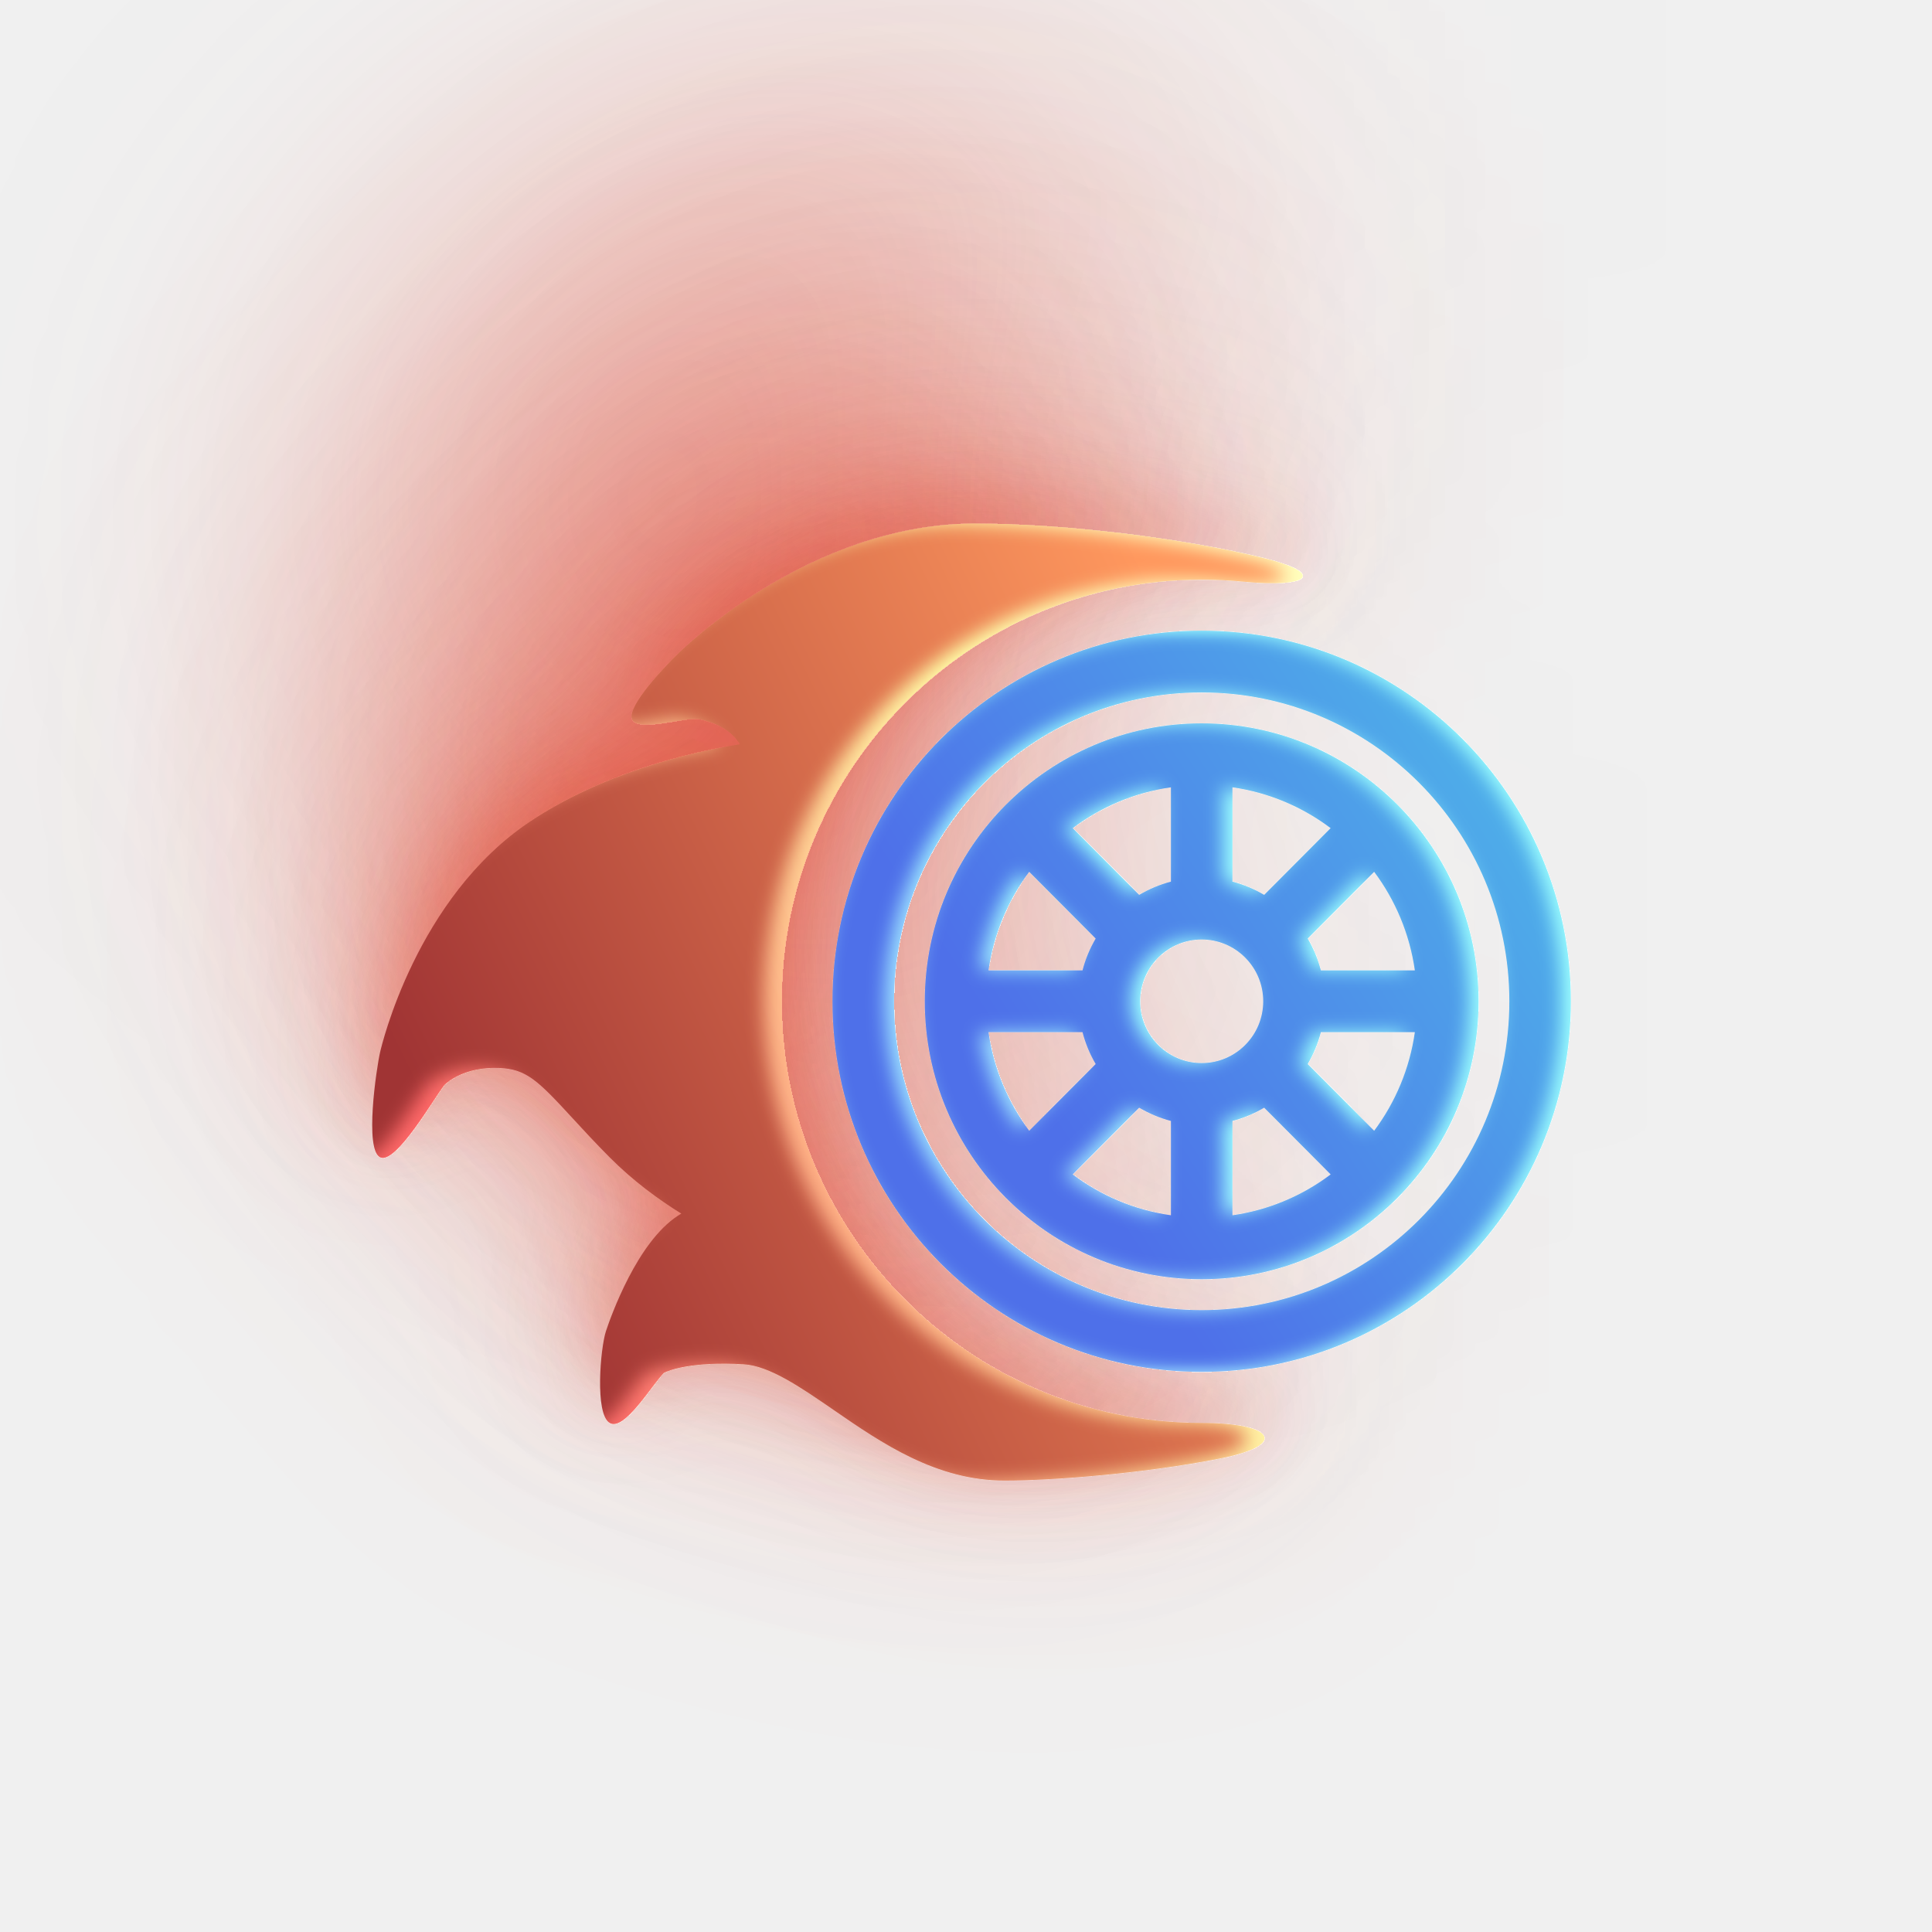
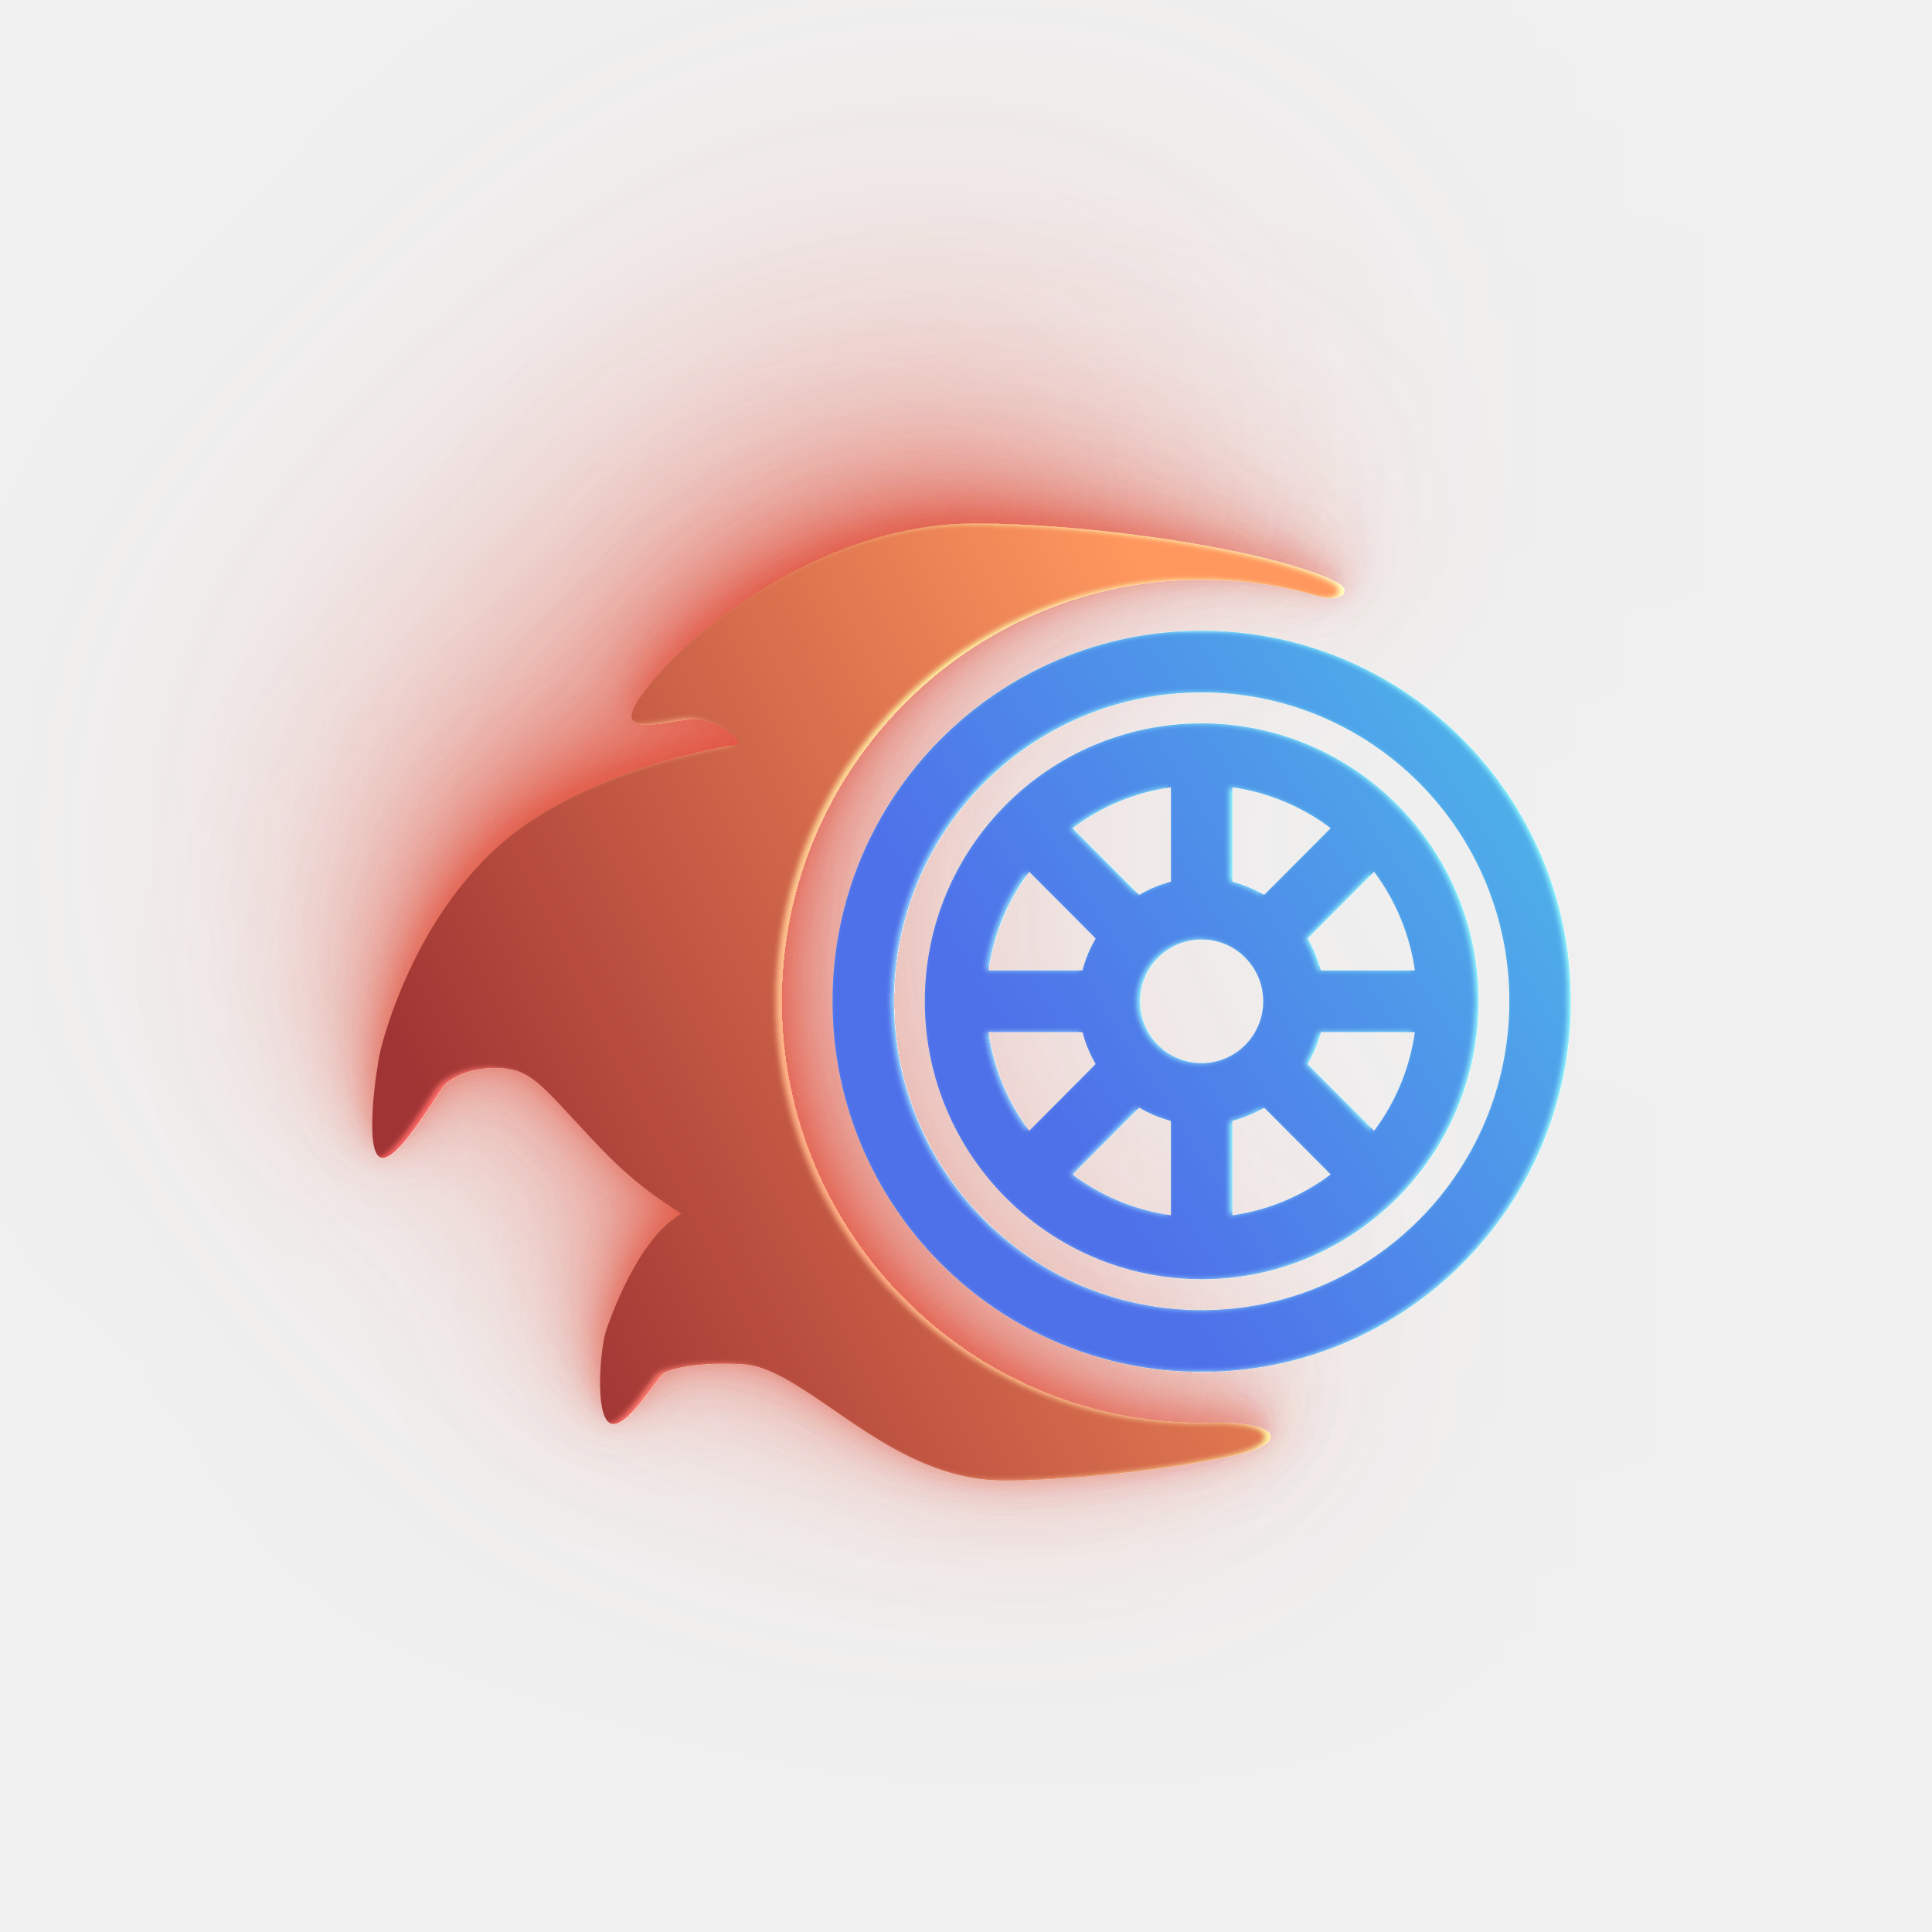
- <svg xmlns="http://www.w3.org/2000/svg" width="107" height="107" viewBox="0 0 107 107" fill="none">
-   <g clip-path="url(#clip0_786_5100)">
-     <g filter="url(#filter0_dddddddi_786_5100)">
-       <path d="M37.454 36.298C36.895 36.858 34.742 39.068 35 39.817C35.258 40.566 37.884 39.724 38.669 39.817C38.68 39.819 39.867 40.001 40.593 40.735C40.737 40.881 40.866 41.043 40.981 41.214C38.058 41.705 33.293 42.863 29.342 45.508C23.071 49.704 21.134 57.909 21.055 58.256C20.838 59.204 20.18 63.681 21.055 64.097C21.923 64.509 24.022 60.839 24.616 60.085C24.762 59.942 25.733 59.07 27.637 59.147C29.143 59.207 29.77 59.818 31.709 61.929L31.718 61.938C32.302 62.574 32.964 63.294 33.764 64.097C35.071 65.41 36.466 66.434 37.733 67.212C37.67 67.251 37.608 67.29 37.546 67.33C35.288 68.787 33.83 72.908 33.56 73.72C33.254 74.642 32.93 78.309 33.764 78.807C34.576 79.293 36.114 76.69 36.774 76.028C37.056 75.892 38.307 75.392 41.185 75.558C42.613 75.639 44.339 76.828 46.166 78.085L46.167 78.087C48.83 79.921 51.848 82 55.641 82C58.354 82 63.413 81.597 67.561 80.777C71.437 80.01 70.503 78.807 66.553 78.807C53.704 78.807 43.288 68.352 43.288 55.454C43.288 42.557 53.704 32.102 66.553 32.102C67.32 32.102 68.08 32.139 68.828 32.212C72.561 32.576 73.492 31.753 69.846 30.874C65.375 29.796 58.939 29 54.006 29C44.83 29 37.751 36 37.454 36.298Z" fill="url(#paint0_linear_786_5100)" />
+ <svg xmlns="http://www.w3.org/2000/svg" width="321" height="321" viewBox="0 0 321 321" fill="none">
+   <g clip-path="url(#clip0_1049_15097)">
+     <g filter="url(#filter0_dddddddi_1049_15097)">
+       <path d="M112.362 108.893C110.686 110.575 104.225 117.203 105 119.452C105.775 121.699 113.653 119.171 116.006 119.452C116.041 119.456 119.6 120.002 121.78 122.205C122.211 122.642 122.598 123.129 122.943 123.64C114.173 125.115 99.879 128.59 88.025 136.523C69.214 149.111 63.403 173.726 63.165 174.768C62.514 177.611 60.539 191.043 63.165 192.29C65.769 193.528 72.066 182.517 73.849 180.256C74.287 179.826 77.2 177.21 82.909 177.44C87.43 177.621 89.309 179.455 95.128 185.787L95.152 185.814C96.906 187.722 98.893 189.884 101.29 192.29C105.214 196.23 109.398 199.302 113.197 201.637C113.009 201.753 112.823 201.871 112.638 201.991C105.865 206.362 101.489 218.725 100.681 221.159C99.761 223.927 98.79 234.928 101.29 236.422C103.729 237.878 108.341 230.071 110.321 228.084C111.167 227.676 114.922 226.177 123.555 226.672C127.839 226.918 133.016 230.483 138.497 234.257L138.502 234.261C146.49 239.763 155.545 246 166.922 246C175.408 246 191.54 244.686 204.255 242.009C215.057 239.736 212.294 236.154 201.258 236.404C200.726 236.416 200.193 236.422 199.658 236.422C161.113 236.422 129.865 205.055 129.865 166.363C129.865 127.672 161.113 96.305 199.658 96.305C206.396 96.305 212.912 97.263 219.076 99.052C222.678 100.097 225.096 98.264 221.732 96.604C211.503 91.556 182.458 87 162.018 87C134.49 87 113.253 107.999 112.362 108.893Z" fill="url(#paint0_linear_1049_15097)" />
    </g>
-     <g filter="url(#filter1_i_786_5100)">
-       <path d="M66.553 34.929C55.26 34.929 46.105 44.119 46.105 55.454C46.105 66.79 55.26 75.979 66.553 75.979C77.845 75.979 87 66.79 87 55.454C87 44.119 77.845 34.929 66.553 34.929ZM66.553 72.558C57.142 72.558 49.513 64.9 49.513 55.454C49.513 46.008 57.142 38.35 66.553 38.35C75.963 38.35 83.592 46.008 83.592 55.454C83.592 64.9 75.963 72.558 66.553 72.558Z" fill="url(#paint1_linear_786_5100)" />
-       <path d="M77.401 44.574C77.399 44.572 77.398 44.571 77.396 44.569C77.395 44.568 77.393 44.566 77.392 44.565C74.617 41.782 70.785 40.061 66.553 40.061C62.322 40.061 58.49 41.781 55.716 44.563C55.714 44.565 55.711 44.567 55.709 44.569C55.707 44.572 55.705 44.574 55.702 44.576C52.931 47.362 51.217 51.207 51.217 55.454C51.217 59.693 52.924 63.531 55.685 66.314C55.693 66.323 55.7 66.332 55.708 66.34C55.716 66.348 55.725 66.355 55.734 66.363C58.507 69.135 62.331 70.848 66.553 70.848C70.775 70.848 74.598 69.135 77.372 66.363C77.38 66.355 77.389 66.348 77.397 66.34C77.405 66.332 77.412 66.323 77.42 66.314C80.181 63.531 81.888 59.693 81.888 55.454C81.888 51.206 80.173 47.359 77.401 44.574ZM76.105 62.624L72.424 58.929C72.744 58.385 72.993 57.792 73.154 57.165H78.359C78.069 59.193 77.275 61.057 76.105 62.624ZM54.747 57.165H59.952C60.112 57.792 60.361 58.385 60.682 58.929L57 62.624C55.831 61.057 55.036 59.193 54.747 57.165ZM57 48.284L60.682 51.98C60.361 52.524 60.112 53.116 59.952 53.744H54.747C55.036 51.716 55.831 49.851 57 48.284ZM68.962 57.873L68.961 57.875C68.344 58.493 67.493 58.875 66.553 58.875C65.612 58.875 64.761 58.493 64.144 57.875L64.143 57.873L64.141 57.871C63.525 57.253 63.145 56.398 63.145 55.454C63.145 54.515 63.522 53.665 64.132 53.047C64.136 53.043 64.14 53.04 64.144 53.036C64.147 53.032 64.15 53.028 64.154 53.025C64.77 52.412 65.617 52.033 66.553 52.033C67.488 52.033 68.334 52.412 68.95 53.023C68.954 53.028 68.957 53.032 68.961 53.036C68.966 53.04 68.97 53.044 68.974 53.048C69.584 53.666 69.96 54.516 69.96 55.454C69.96 56.398 69.58 57.253 68.964 57.871L68.962 57.873ZM70.014 49.561C69.472 49.239 68.882 48.99 68.257 48.828V43.604C70.277 43.894 72.134 44.692 73.695 45.865L70.014 49.561ZM64.849 48.828C64.223 48.99 63.634 49.239 63.091 49.561L59.41 45.865C60.971 44.692 62.828 43.894 64.849 43.604V48.828ZM63.091 61.348C63.634 61.669 64.223 61.919 64.849 62.081V67.305C62.828 67.015 60.971 66.217 59.41 65.043L63.091 61.348ZM68.257 62.081C68.882 61.919 69.472 61.669 70.014 61.348L73.696 65.043C72.134 66.217 70.277 67.015 68.257 67.305V62.081ZM73.154 53.744C72.993 53.116 72.744 52.524 72.424 51.98L76.105 48.284C77.275 49.851 78.069 51.716 78.359 53.744H73.154Z" fill="url(#paint2_linear_786_5100)" />
+     <g filter="url(#filter1_i_1049_15097)">
+       <path d="M199.658 104.788C165.78 104.788 138.316 132.357 138.316 166.363C138.316 200.369 165.78 227.938 199.658 227.938C233.535 227.938 261 200.369 261 166.363C261 132.357 233.535 104.788 199.658 104.788ZM199.658 217.676C171.427 217.676 148.54 194.702 148.54 166.363C148.54 138.025 171.427 115.051 199.658 115.051C227.889 115.051 250.776 138.025 250.776 166.363C250.776 194.702 227.889 217.676 199.658 217.676Z" fill="url(#paint1_linear_1049_15097)" />
+       <path d="M232.202 133.722C232.197 133.717 232.193 133.712 232.189 133.708C232.184 133.703 232.179 133.699 232.175 133.695C223.85 125.346 212.354 120.182 199.658 120.182C186.964 120.182 175.471 125.343 167.147 133.689C167.141 133.696 167.133 133.701 167.126 133.708C167.12 133.715 167.114 133.723 167.107 133.729C158.793 142.085 153.651 153.622 153.651 166.363C153.651 179.078 158.772 190.592 167.055 198.943C167.079 198.969 167.099 198.996 167.124 199.02C167.149 199.045 167.176 199.066 167.201 199.09C175.521 207.405 186.991 212.544 199.658 212.544C212.324 212.544 223.795 207.405 232.115 199.09C232.14 199.066 232.167 199.045 232.192 199.02C232.216 198.996 232.237 198.969 232.261 198.943C240.544 190.592 245.664 179.078 245.664 166.363C245.664 153.618 240.52 142.078 232.202 133.722ZM228.316 187.874L217.271 176.787C218.232 175.153 218.978 173.377 219.461 171.495H235.076C234.208 177.579 231.824 183.172 228.316 187.874ZM164.24 171.494H179.855C180.338 173.377 181.083 175.153 182.045 176.786L171 187.874C167.492 183.172 165.107 177.579 164.24 171.494ZM171 144.853L182.045 155.94C181.083 157.573 180.337 159.349 179.854 161.232H164.24C165.107 155.147 167.492 149.554 171 144.853ZM206.887 173.62L206.882 173.625C205.032 175.479 202.479 176.626 199.658 176.626C196.837 176.626 194.283 175.479 192.433 173.625L192.428 173.62L192.423 173.615C190.576 171.758 189.434 169.195 189.434 166.363C189.434 163.545 190.565 160.994 192.396 159.139C192.407 159.129 192.419 159.119 192.43 159.108C192.442 159.097 192.451 159.085 192.461 159.074C194.309 157.236 196.85 156.1 199.658 156.1C202.463 156.1 205.003 157.235 206.85 159.07C206.862 159.083 206.872 159.096 206.884 159.108C206.896 159.121 206.91 159.131 206.922 159.143C208.751 160.997 209.881 163.547 209.881 166.363C209.881 169.195 208.739 171.758 206.892 173.615L206.887 173.62ZM210.041 148.683C208.415 147.718 206.645 146.97 204.77 146.485V130.811C210.831 131.682 216.403 134.075 221.086 137.596L210.041 148.683ZM194.546 146.485C192.67 146.97 190.901 147.718 189.274 148.683L178.229 137.596C182.912 134.075 188.484 131.682 194.546 130.811V146.485ZM189.274 184.043C190.901 185.008 192.67 185.757 194.546 186.242V201.915C188.484 201.045 182.912 198.652 178.229 195.13L189.274 184.043ZM204.77 186.242C206.646 185.757 208.415 185.008 210.042 184.043L221.087 195.13C216.403 198.651 210.831 201.045 204.77 201.915V186.242ZM219.461 161.232C218.978 159.349 218.232 157.573 217.271 155.939L228.316 144.853C231.824 149.554 234.208 155.147 235.076 161.232H219.461Z" fill="url(#paint2_linear_1049_15097)" />
    </g>
  </g>
  <defs>
-     <filter id="filter0_dddddddi_786_5100" x="-56.387" y="-75" width="205.539" height="207" filterUnits="userSpaceOnUse" color-interpolation-filters="sRGB">
+     <filter id="filter0_dddddddi_1049_15097" x="-15.161" y="-17" width="315.5" height="313" filterUnits="userSpaceOnUse" color-interpolation-filters="sRGB">
      <feFlood flood-opacity="0" result="BackgroundImageFix" />
      <feColorMatrix in="SourceAlpha" type="matrix" values="0 0 0 0 0 0 0 0 0 0 0 0 0 0 0 0 0 0 127 0" result="hardAlpha" />
      <feOffset dy="-1.223" />
      <feGaussianBlur stdDeviation="1.744" />
      <feColorMatrix type="matrix" values="0 0 0 0 0.878 0 0 0 0 0.275 0 0 0 0 0.192 0 0 0 0.234 0" />
-       <feBlend mode="normal" in2="BackgroundImageFix" result="effect1_dropShadow_786_5100" />
+       <feBlend mode="normal" in2="BackgroundImageFix" result="effect1_dropShadow_1049_15097" />
      <feColorMatrix in="SourceAlpha" type="matrix" values="0 0 0 0 0 0 0 0 0 0 0 0 0 0 0 0 0 0 127 0" result="hardAlpha" />
      <feOffset dy="-2.128" />
      <feGaussianBlur stdDeviation="3.035" />
      <feColorMatrix type="matrix" values="0 0 0 0 0.878 0 0 0 0 0.275 0 0 0 0 0.192 0 0 0 0.278 0" />
-       <feBlend mode="normal" in2="effect1_dropShadow_786_5100" result="effect2_dropShadow_786_5100" />
+       <feBlend mode="normal" in2="effect1_dropShadow_1049_15097" result="effect2_dropShadow_1049_15097" />
      <feColorMatrix in="SourceAlpha" type="matrix" values="0 0 0 0 0 0 0 0 0 0 0 0 0 0 0 0 0 0 127 0" result="hardAlpha" />
      <feOffset dy="-3.381" />
      <feGaussianBlur stdDeviation="4.821" />
      <feColorMatrix type="matrix" values="0 0 0 0 0.878 0 0 0 0 0.275 0 0 0 0 0.192 0 0 0 0.311 0" />
-       <feBlend mode="normal" in2="effect2_dropShadow_786_5100" result="effect3_dropShadow_786_5100" />
+       <feBlend mode="normal" in2="effect2_dropShadow_1049_15097" result="effect3_dropShadow_1049_15097" />
      <feColorMatrix in="SourceAlpha" type="matrix" values="0 0 0 0 0 0 0 0 0 0 0 0 0 0 0 0 0 0 127 0" result="hardAlpha" />
      <feOffset dy="-5.216" />
      <feGaussianBlur stdDeviation="7.438" />
      <feColorMatrix type="matrix" values="0 0 0 0 0.878 0 0 0 0 0.275 0 0 0 0 0.192 0 0 0 0.34 0" />
-       <feBlend mode="normal" in2="effect3_dropShadow_786_5100" result="effect4_dropShadow_786_5100" />
+       <feBlend mode="normal" in2="effect3_dropShadow_1049_15097" result="effect4_dropShadow_1049_15097" />
      <feColorMatrix in="SourceAlpha" type="matrix" values="0 0 0 0 0 0 0 0 0 0 0 0 0 0 0 0 0 0 127 0" result="hardAlpha" />
      <feOffset dy="-8.14" />
      <feGaussianBlur stdDeviation="11.607" />
      <feColorMatrix type="matrix" values="0 0 0 0 0.878 0 0 0 0 0.275 0 0 0 0 0.192 0 0 0 0.373 0" />
-       <feBlend mode="normal" in2="effect4_dropShadow_786_5100" result="effect5_dropShadow_786_5100" />
+       <feBlend mode="normal" in2="effect4_dropShadow_1049_15097" result="effect5_dropShadow_1049_15097" />
      <feColorMatrix in="SourceAlpha" type="matrix" values="0 0 0 0 0 0 0 0 0 0 0 0 0 0 0 0 0 0 127 0" result="hardAlpha" />
      <feOffset dy="-13.513" />
      <feGaussianBlur stdDeviation="19.269" />
      <feColorMatrix type="matrix" values="0 0 0 0 0.878 0 0 0 0 0.275 0 0 0 0 0.192 0 0 0 0.42 0" />
-       <feBlend mode="normal" in2="effect5_dropShadow_786_5100" result="effect6_dropShadow_786_5100" />
+       <feBlend mode="normal" in2="effect5_dropShadow_1049_15097" result="effect6_dropShadow_1049_15097" />
      <feColorMatrix in="SourceAlpha" type="matrix" values="0 0 0 0 0 0 0 0 0 0 0 0 0 0 0 0 0 0 127 0" result="hardAlpha" />
      <feOffset dy="-27" />
      <feGaussianBlur stdDeviation="38.5" />
      <feColorMatrix type="matrix" values="0 0 0 0 0.879 0 0 0 0 0.273 0 0 0 0 0.19 0 0 0 0.54 0" />
-       <feBlend mode="normal" in2="effect6_dropShadow_786_5100" result="effect7_dropShadow_786_5100" />
-       <feBlend mode="normal" in="SourceGraphic" in2="effect7_dropShadow_786_5100" result="shape" />
+       <feBlend mode="normal" in2="effect6_dropShadow_1049_15097" result="effect7_dropShadow_1049_15097" />
+       <feBlend mode="normal" in="SourceGraphic" in2="effect7_dropShadow_1049_15097" result="shape" />
      <feColorMatrix in="SourceAlpha" type="matrix" values="0 0 0 0 0 0 0 0 0 0 0 0 0 0 0 0 0 0 127 0" result="hardAlpha" />
      <feOffset dx="-1" />
      <feGaussianBlur stdDeviation="0.5" />
      <feComposite in2="hardAlpha" operator="arithmetic" k2="-1" k3="1" />
      <feColorMatrix type="matrix" values="0 0 0 0 1 0 0 0 0 1 0 0 0 0 1 0 0 0 1 0" />
-       <feBlend mode="overlay" in2="shape" result="effect8_innerShadow_786_5100" />
+       <feBlend mode="overlay" in2="shape" result="effect8_innerShadow_1049_15097" />
    </filter>
-     <filter id="filter1_i_786_5100" x="45.605" y="34.929" width="41.395" height="41.05" filterUnits="userSpaceOnUse" color-interpolation-filters="sRGB">
+     <filter id="filter1_i_1049_15097" x="137.816" y="104.788" width="123.184" height="123.15" filterUnits="userSpaceOnUse" color-interpolation-filters="sRGB">
      <feFlood flood-opacity="0" result="BackgroundImageFix" />
      <feBlend mode="normal" in="SourceGraphic" in2="BackgroundImageFix" result="shape" />
      <feColorMatrix in="SourceAlpha" type="matrix" values="0 0 0 0 0 0 0 0 0 0 0 0 0 0 0 0 0 0 127 0" result="hardAlpha" />
      <feOffset dx="-0.5" />
      <feGaussianBlur stdDeviation="0.5" />
      <feComposite in2="hardAlpha" operator="arithmetic" k2="-1" k3="1" />
      <feColorMatrix type="matrix" values="0 0 0 0 1 0 0 0 0 1 0 0 0 0 1 0 0 0 1 0" />
-       <feBlend mode="overlay" in2="shape" result="effect1_innerShadow_786_5100" />
+       <feBlend mode="overlay" in2="shape" result="effect1_innerShadow_1049_15097" />
    </filter>
-     <linearGradient id="paint0_linear_786_5100" x1="20.613" y1="55.5" x2="64.579" y2="33.934" gradientUnits="userSpaceOnUse">
+     <linearGradient id="paint0_linear_1049_15097" x1="61.839" y1="166.5" x2="193.737" y2="101.803" gradientUnits="userSpaceOnUse">
      <stop stop-color="#A03434" />
      <stop offset="1" stop-color="#FF985E" />
    </linearGradient>
-     <linearGradient id="paint1_linear_786_5100" x1="90.052" y1="34.929" x2="55.278" y2="57.41" gradientUnits="userSpaceOnUse">
+     <linearGradient id="paint1_linear_1049_15097" x1="270.155" y1="104.788" x2="165.833" y2="172.23" gradientUnits="userSpaceOnUse">
      <stop stop-color="#4EC3E9" />
      <stop offset="1" stop-color="#4E70E9" />
    </linearGradient>
-     <linearGradient id="paint2_linear_786_5100" x1="90.052" y1="34.929" x2="55.278" y2="57.41" gradientUnits="userSpaceOnUse">
+     <linearGradient id="paint2_linear_1049_15097" x1="270.155" y1="104.788" x2="165.833" y2="172.23" gradientUnits="userSpaceOnUse">
      <stop stop-color="#4EC3E9" />
      <stop offset="1" stop-color="#4E70E9" />
    </linearGradient>
-     <clipPath id="clip0_786_5100">
-       <rect width="107" height="107" fill="white" />
+     <clipPath id="clip0_1049_15097">
+       <rect width="321" height="321" fill="white" />
    </clipPath>
  </defs>
</svg>
